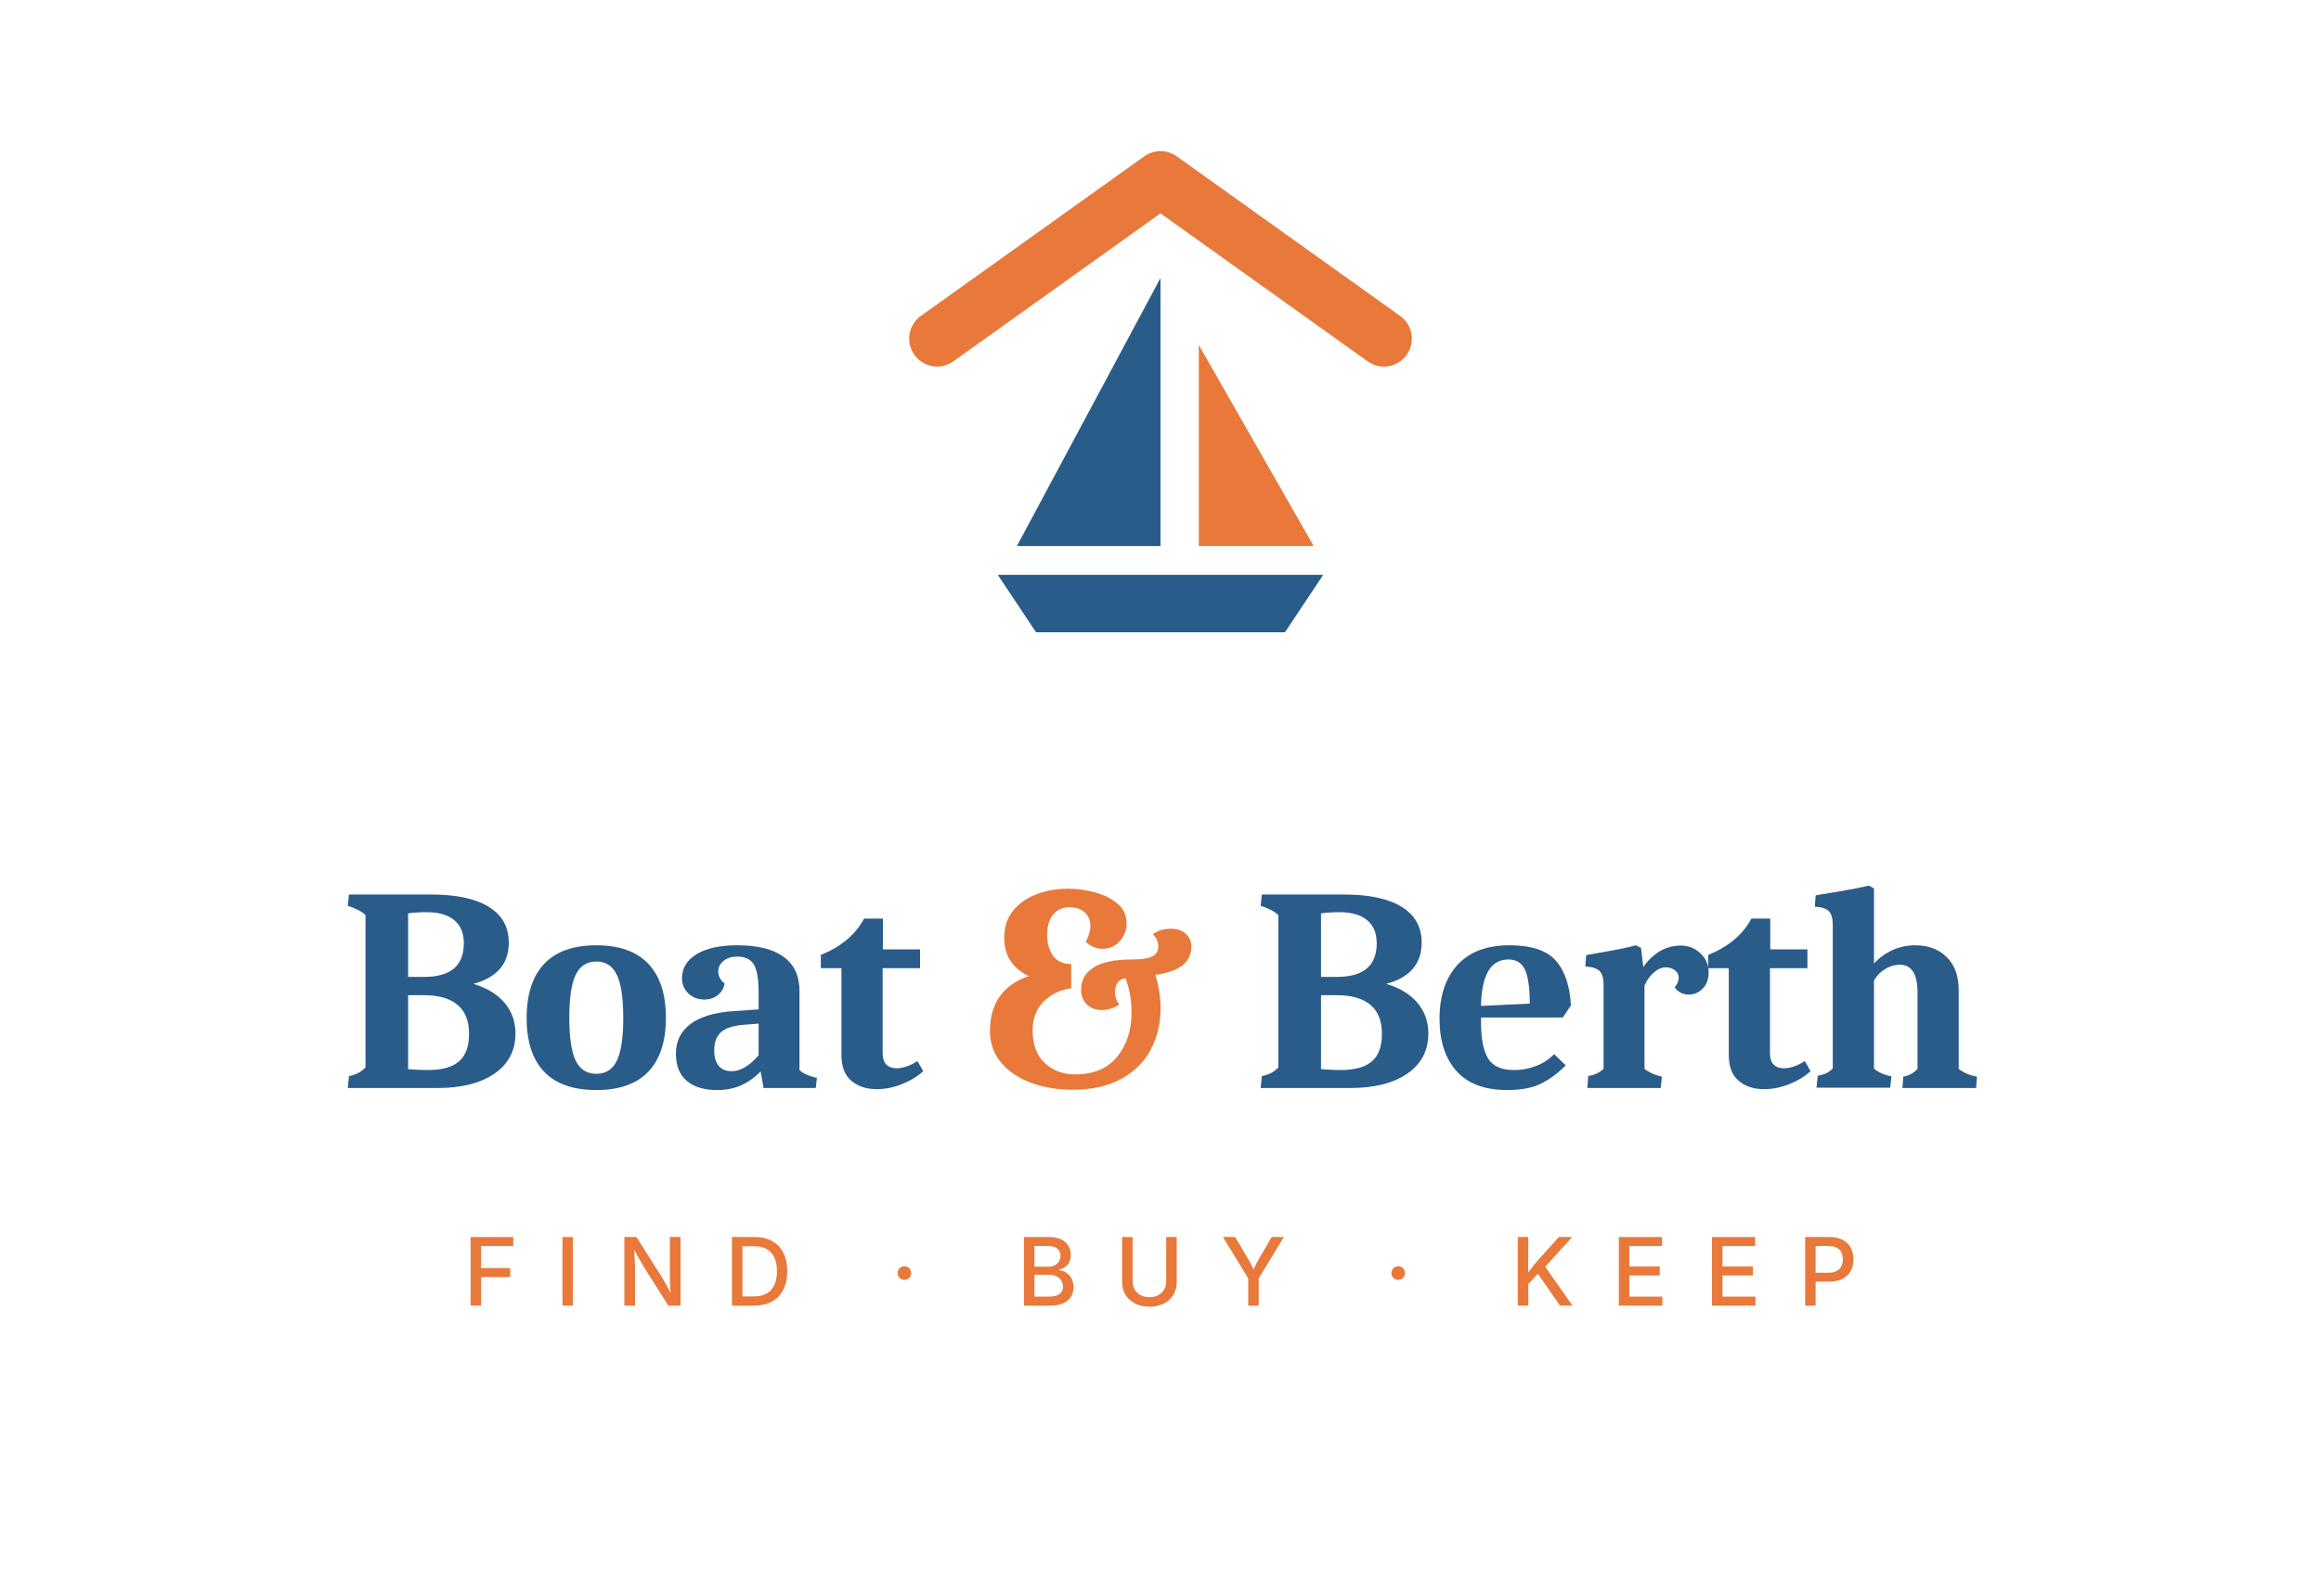
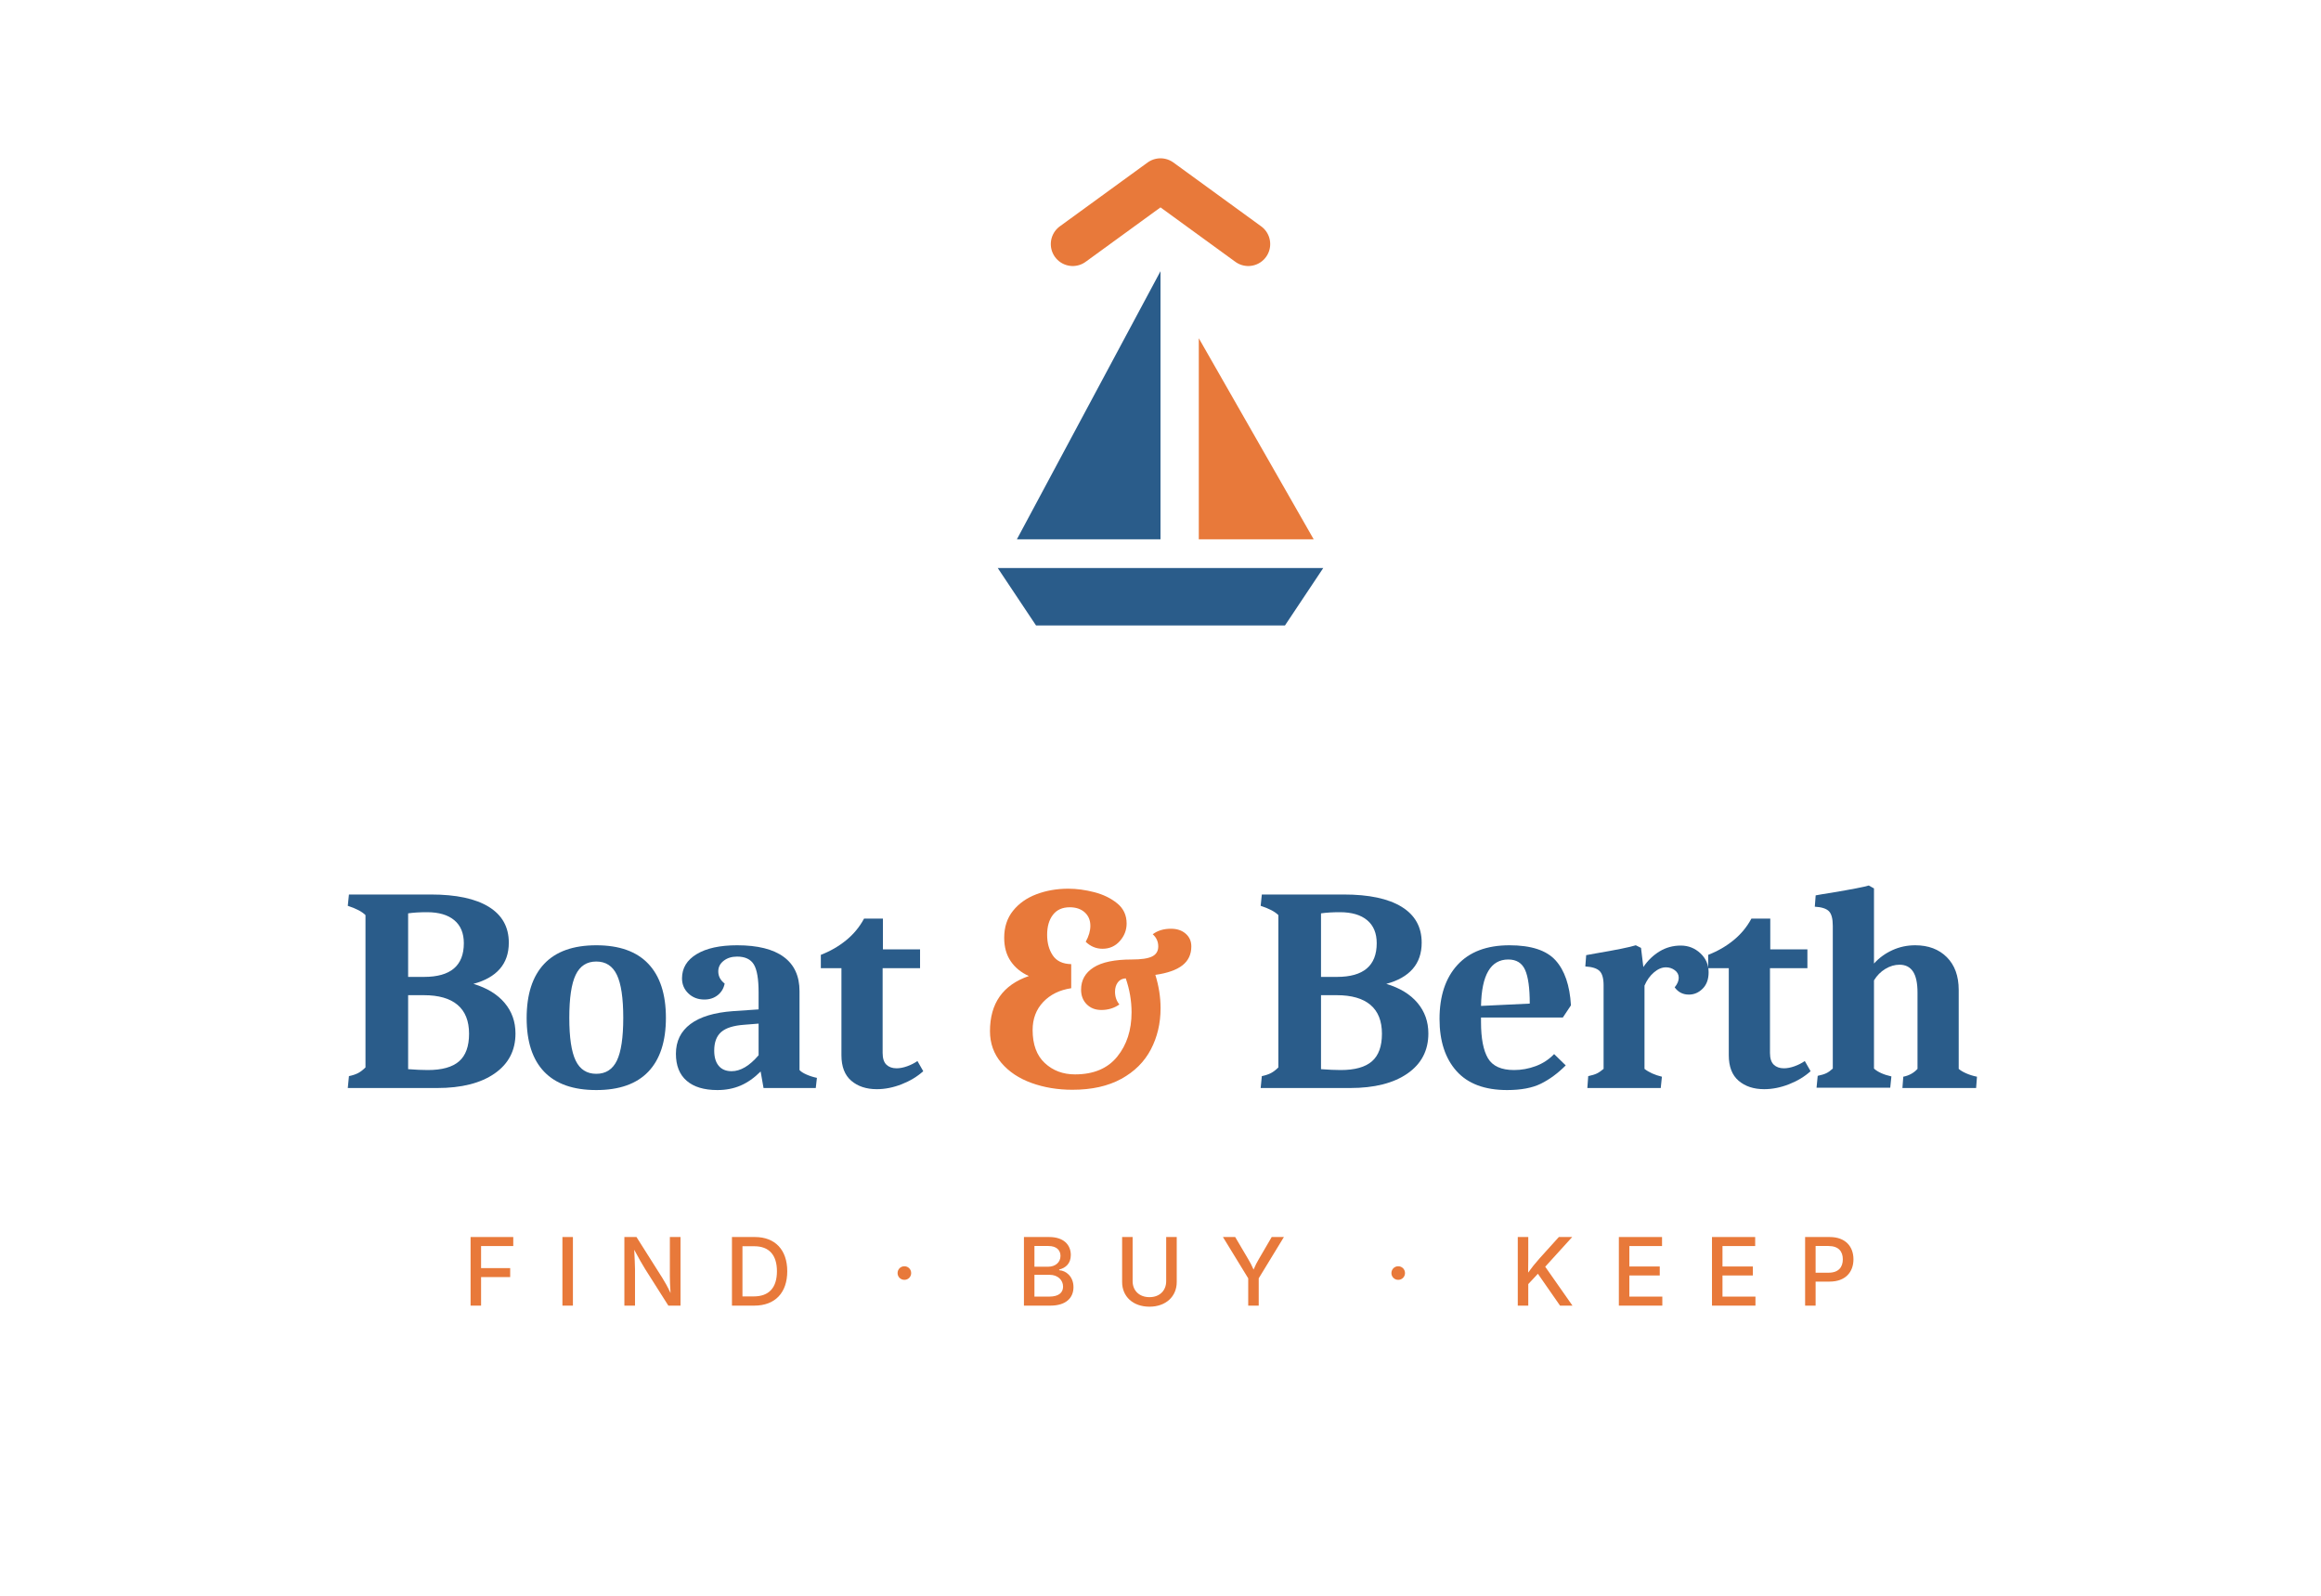
<svg xmlns="http://www.w3.org/2000/svg" width="320" height="220" viewBox="0 0 320 220">
  <g transform="translate(110,0) scale(1.0)">
-     <g transform="translate(50 54) scale(1.1) translate(-50 -46.65)">
-       <path d="M22 40 L50 20 L78 40" fill="none" stroke="#E8793A" stroke-width="7" stroke-linecap="round" stroke-linejoin="round" />
+     <g transform="translate(50 54) scale(1.1) translate(-50 -47.5)">
+       <path d="M39 29 L50 21 L61 29" fill="none" stroke="#E8793A" stroke-width="5.5" stroke-linecap="round" stroke-linejoin="round" />
      <path d="M50 32.4 L50 66 L32 66 Z" fill="#2A5C8A" />
      <path d="M54.8 40.8 L54.8 66 L69.2 66 Z" fill="#E8793A" />
      <path d="M29.6 69.6 H70.4 L65.6 76.8 H34.4 Z" fill="#2A5C8A" />
    </g>
  </g>
  <path d="M50.39 147.16V126.16Q49.67 125.44 47.95 124.88L48.11 123.32H59.39Q64.63 123.32 67.39 125.02Q70.15 126.72 70.15 129.96Q70.15 132.16 68.91 133.58Q67.67 135.0 65.27 135.64Q68.07 136.48 69.57 138.26Q71.07 140.04 71.07 142.48Q71.07 146.0 68.19 148.0Q65.31 150.0 60.27 150.0H47.95L48.11 148.36Q48.87 148.2 49.37 147.94Q49.87 147.68 50.39 147.16ZM63.95 130.04Q63.95 127.96 62.63 126.86Q61.31 125.76 58.87 125.76Q57.35 125.76 56.27 125.92V134.68H58.47Q63.95 134.68 63.95 130.04ZM64.67 142.52Q64.67 139.88 63.09 138.54Q61.51 137.2 58.43 137.2H56.27V147.4Q57.83 147.52 58.99 147.52Q61.91 147.52 63.29 146.32Q64.67 145.12 64.67 142.52Z" fill="#2A5C8A" />
  <path d="M72.61 140.36Q72.61 135.44 75.03 132.88Q77.45 130.32 82.21 130.32Q86.97 130.32 89.39 132.88Q91.81 135.44 91.81 140.32Q91.81 145.2 89.39 147.74Q86.97 150.28 82.21 150.28Q77.45 150.28 75.03 147.76Q72.61 145.24 72.61 140.36ZM85.93 140.32Q85.93 136.24 85.05 134.4Q84.17 132.56 82.21 132.56Q80.25 132.56 79.37 134.4Q78.49 136.24 78.49 140.32Q78.49 144.4 79.37 146.22Q80.25 148.04 82.21 148.04Q84.17 148.04 85.05 146.22Q85.93 144.4 85.93 140.32Z" fill="#2A5C8A" />
  <path d="M93.19 145.28Q93.19 142.68 95.19 141.18Q97.19 139.68 101.07 139.4L104.59 139.16V136.84Q104.59 134.04 103.93 132.96Q103.27 131.88 101.63 131.88Q100.51 131.88 99.77 132.46Q99.03 133.04 99.03 133.92Q99.03 134.92 99.91 135.6Q99.71 136.6 98.95 137.2Q98.19 137.8 97.11 137.8Q95.79 137.8 94.91 136.96Q94.03 136.12 94.03 134.88Q94.03 132.76 96.05 131.54Q98.07 130.32 101.63 130.32Q105.87 130.32 108.05 131.92Q110.23 133.52 110.23 136.64V147.52Q110.51 147.84 111.19 148.14Q111.87 148.44 112.63 148.6L112.47 150.0H105.27L104.87 147.72Q103.55 149.04 102.11 149.66Q100.67 150.28 98.91 150.28Q96.15 150.28 94.67 149.0Q93.19 147.72 93.19 145.28ZM104.59 145.48V141.12L102.59 141.28Q100.39 141.44 99.43 142.28Q98.47 143.12 98.47 144.84Q98.47 146.2 99.09 146.94Q99.71 147.68 100.87 147.68Q102.71 147.68 104.59 145.48Z" fill="#2A5C8A" />
  <path d="M116.01 145.48V133.48H113.17V131.64Q115.13 130.88 116.67 129.62Q118.21 128.36 119.13 126.64H121.73V130.88H126.85V133.48H121.69V145.16Q121.69 146.28 122.21 146.78Q122.73 147.28 123.61 147.28Q124.29 147.28 125.07 147.0Q125.85 146.72 126.49 146.28L127.29 147.68Q126.05 148.8 124.31 149.48Q122.57 150.16 120.89 150.16Q118.73 150.16 117.37 149.0Q116.01 147.84 116.01 145.48Z" fill="#2A5C8A" />
  <path d="M136.49 142.16Q136.49 136.4 141.85 134.56Q140.25 133.84 139.35 132.52Q138.45 131.2 138.45 129.28Q138.45 127.08 139.67 125.56Q140.89 124.04 142.91 123.28Q144.93 122.52 147.29 122.52Q149.01 122.52 150.87 123.0Q152.73 123.48 154.03 124.54Q155.33 125.6 155.33 127.32Q155.33 128.68 154.39 129.74Q153.45 130.8 152.01 130.8Q150.69 130.8 149.69 129.84Q150.33 128.68 150.33 127.64Q150.33 126.48 149.55 125.78Q148.77 125.08 147.49 125.08Q145.97 125.08 145.17 126.12Q144.37 127.16 144.37 128.88Q144.37 130.56 145.15 131.72Q145.93 132.88 147.69 132.92V136.24Q145.29 136.6 143.83 138.14Q142.37 139.68 142.37 142.0Q142.37 145.0 144.05 146.56Q145.73 148.12 148.21 148.12Q152.05 148.12 154.03 145.68Q156.01 143.24 156.01 139.56Q156.01 137.2 155.21 134.88Q154.49 134.92 154.11 135.44Q153.73 135.96 153.73 136.72Q153.73 137.76 154.33 138.48Q153.25 139.24 151.85 139.24Q150.61 139.24 149.83 138.46Q149.05 137.68 149.05 136.44Q149.05 134.48 150.77 133.38Q152.49 132.28 156.05 132.28Q158.01 132.28 158.85 131.86Q159.69 131.44 159.69 130.48Q159.69 129.48 158.93 128.8Q159.93 128.04 161.45 128.04Q162.69 128.04 163.47 128.72Q164.25 129.4 164.25 130.48Q164.25 132.12 163.03 133.08Q161.81 134.04 159.29 134.4Q160.01 136.72 160.01 139.0Q160.01 142.12 158.67 144.68Q157.33 147.24 154.59 148.74Q151.85 150.24 147.85 150.24Q144.81 150.24 142.21 149.3Q139.61 148.36 138.05 146.52Q136.49 144.68 136.49 142.16Z" fill="#E8793A" />
  <path d="M176.25 147.16V126.16Q175.53 125.44 173.81 124.88L173.97 123.32H185.25Q190.49 123.32 193.25 125.02Q196.01 126.72 196.01 129.96Q196.01 132.16 194.77 133.58Q193.53 135.0 191.13 135.64Q193.93 136.48 195.43 138.26Q196.93 140.04 196.93 142.48Q196.93 146.0 194.05 148.0Q191.17 150.0 186.13 150.0H173.81L173.97 148.36Q174.73 148.2 175.23 147.94Q175.73 147.68 176.25 147.16ZM189.81 130.04Q189.81 127.96 188.49 126.86Q187.17 125.76 184.73 125.76Q183.21 125.76 182.13 125.92V134.68H184.33Q189.81 134.68 189.81 130.04ZM190.53 142.52Q190.53 139.88 188.95 138.54Q187.37 137.2 184.29 137.2H182.13V147.4Q183.69 147.52 184.85 147.52Q187.77 147.52 189.15 146.32Q190.53 145.12 190.53 142.52Z" fill="#2A5C8A" />
  <path d="M198.47 140.48Q198.47 135.72 200.95 133.02Q203.43 130.32 208.11 130.32Q212.59 130.32 214.47 132.4Q216.35 134.48 216.59 138.6L215.47 140.28H204.19V140.92Q204.19 144.28 205.15 145.9Q206.11 147.52 208.75 147.52Q210.27 147.52 211.73 146.98Q213.19 146.44 214.27 145.32L215.87 146.88Q214.23 148.52 212.45 149.4Q210.67 150.28 207.79 150.28Q203.15 150.28 200.81 147.66Q198.47 145.04 198.47 140.48ZM207.95 132.28Q204.31 132.28 204.19 138.68L210.91 138.36Q210.91 135.16 210.27 133.72Q209.63 132.28 207.95 132.28Z" fill="#2A5C8A" />
  <path d="M221.09 147.36V135.84Q221.09 134.4 220.53 133.86Q219.97 133.32 218.57 133.24L218.69 131.68L220.01 131.44Q224.25 130.72 225.53 130.32L226.25 130.68L226.57 133.32Q227.49 131.96 228.81 131.16Q230.13 130.36 231.73 130.36Q233.29 130.36 234.43 131.42Q235.57 132.48 235.57 134.04Q235.57 135.48 234.75 136.3Q233.93 137.12 232.85 137.12Q231.61 137.12 230.89 136.12Q231.45 135.44 231.45 134.8Q231.45 134.16 230.91 133.76Q230.37 133.36 229.69 133.36Q228.85 133.36 228.03 134.06Q227.21 134.76 226.73 135.88V147.36Q227.65 148.08 229.13 148.44L228.97 150.0H218.85L218.97 148.36Q219.73 148.2 220.15 148.0Q220.57 147.8 221.09 147.36Z" fill="#2A5C8A" />
  <path d="M238.35 145.48V133.48H235.51V131.64Q237.47 130.88 239.01 129.62Q240.55 128.36 241.47 126.64H244.07V130.88H249.19V133.48H244.03V145.16Q244.03 146.28 244.55 146.78Q245.07 147.28 245.95 147.28Q246.63 147.28 247.41 147.0Q248.19 146.72 248.83 146.28L249.63 147.68Q248.39 148.8 246.65 149.48Q244.91 150.16 243.23 150.16Q241.07 150.16 239.71 149.0Q238.35 147.84 238.35 145.48Z" fill="#2A5C8A" />
  <path d="M252.69 147.32V127.64Q252.69 126.16 252.15 125.62Q251.61 125.08 250.21 125.0L250.33 123.44Q250.93 123.32 252.49 123.08Q256.77 122.36 257.65 122.08L258.37 122.48V132.84Q259.41 131.68 260.89 131.0Q262.37 130.32 264.05 130.32Q266.77 130.32 268.41 131.96Q270.05 133.6 270.05 136.48V147.36Q270.41 147.68 271.09 147.98Q271.77 148.28 272.57 148.44L272.45 150.0H262.29L262.41 148.44Q263.61 148.2 264.37 147.36V136.84Q264.37 134.88 263.75 133.94Q263.13 133.0 261.89 133.0Q260.89 133.0 259.93 133.58Q258.97 134.16 258.37 135.16V147.32Q259.17 148.04 260.77 148.4L260.61 149.96H250.45L250.61 148.32Q251.37 148.16 251.79 147.96Q252.21 147.76 252.69 147.32Z" fill="#2A5C8A" />
  <path d="M64.88 180.0H66.327V176.064H70.339V174.827H66.327V171.786H70.764V170.542H64.88Z" fill="#E8793A" />
  <path d="M78.989 170.542H77.542V180.0H78.989Z" fill="#E8793A" />
  <path d="M86.084 180.0H87.55V174.954C87.55 174.465 87.499 173.487 87.442 172.3C88.128 173.57 88.49 174.224 88.953 174.966L92.146 180.0H93.822V170.542H92.355V175.925C92.355 176.471 92.381 177.353 92.45 178.267C92.031 177.359 91.606 176.642 91.314 176.172L87.753 170.542H86.084Z" fill="#E8793A" />
  <path d="M103.995 180.0C106.87 180.0 108.54 178.216 108.54 175.258C108.54 172.319 106.87 170.542 104.084 170.542H100.916V180.0ZM102.364 178.73V171.812H103.989C106.052 171.812 107.118 173.037 107.118 175.258C107.118 177.499 106.052 178.73 103.912 178.73Z" fill="#E8793A" />
  <path d="M124.691 176.445C125.211 176.445 125.624 176.033 125.624 175.512C125.624 174.985 125.211 174.573 124.691 174.573C124.164 174.573 123.751 174.985 123.751 175.512C123.751 176.033 124.164 176.445 124.691 176.445Z" fill="#E8793A" />
  <path d="M141.172 180.0H144.809C147.005 180.0 148.002 178.902 148.002 177.448C148.002 175.995 146.98 175.169 146.034 175.119V175.023C146.91 174.808 147.634 174.205 147.634 173.024C147.634 171.627 146.662 170.542 144.656 170.542H141.172ZM142.619 178.756V175.753H144.72C145.85 175.753 146.567 176.483 146.567 177.378C146.567 178.166 146.021 178.756 144.663 178.756ZM142.619 174.636V171.78H144.555C145.678 171.78 146.212 172.37 146.212 173.145C146.212 174.052 145.475 174.636 144.517 174.636Z" fill="#E8793A" />
  <path d="M158.48 180.146C160.74 180.146 162.238 178.737 162.238 176.75V170.542H160.784V176.629C160.784 177.905 159.902 178.832 158.48 178.832C157.052 178.832 156.156 177.905 156.156 176.629V170.542H154.709V176.75C154.709 178.737 156.201 180.146 158.48 180.146Z" fill="#E8793A" />
  <path d="M172.094 180.0H173.541V176.236L177.013 170.542H175.331L173.573 173.557C173.293 174.033 173.065 174.458 172.83 175.03C172.595 174.471 172.366 174.052 172.074 173.557L170.297 170.542H168.609L172.094 176.236Z" fill="#E8793A" />
  <path d="M192.777 176.445C193.297 176.445 193.71 176.033 193.71 175.512C193.71 174.985 193.297 174.573 192.777 174.573C192.25 174.573 191.837 174.985 191.837 175.512C191.837 176.033 192.25 176.445 192.777 176.445Z" fill="#E8793A" />
  <path d="M209.258 180.0H210.705V177.029L212.031 175.607L215.085 180.0H216.799L213.041 174.636L216.76 170.542H214.92L212.266 173.481C211.663 174.16 211.168 174.77 210.686 175.449L210.705 173.563V170.542H209.258Z" fill="#E8793A" />
  <path d="M223.195 180.0H229.187V178.756H224.642V175.842H228.832V174.604H224.642V171.786H229.149V170.542H223.195Z" fill="#E8793A" />
  <path d="M236.034 180.0H242.027V178.756H237.482V175.842H241.671V174.604H237.482V171.786H241.989V170.542H236.034Z" fill="#E8793A" />
  <path d="M248.874 180.0H250.321V176.687H252.251C254.447 176.687 255.539 175.36 255.539 173.614C255.539 171.869 254.453 170.542 252.263 170.542H248.874ZM250.321 175.461V171.78H252.098C253.501 171.78 254.073 172.548 254.073 173.614C254.073 174.681 253.501 175.461 252.111 175.461Z" fill="#E8793A" />
</svg>
